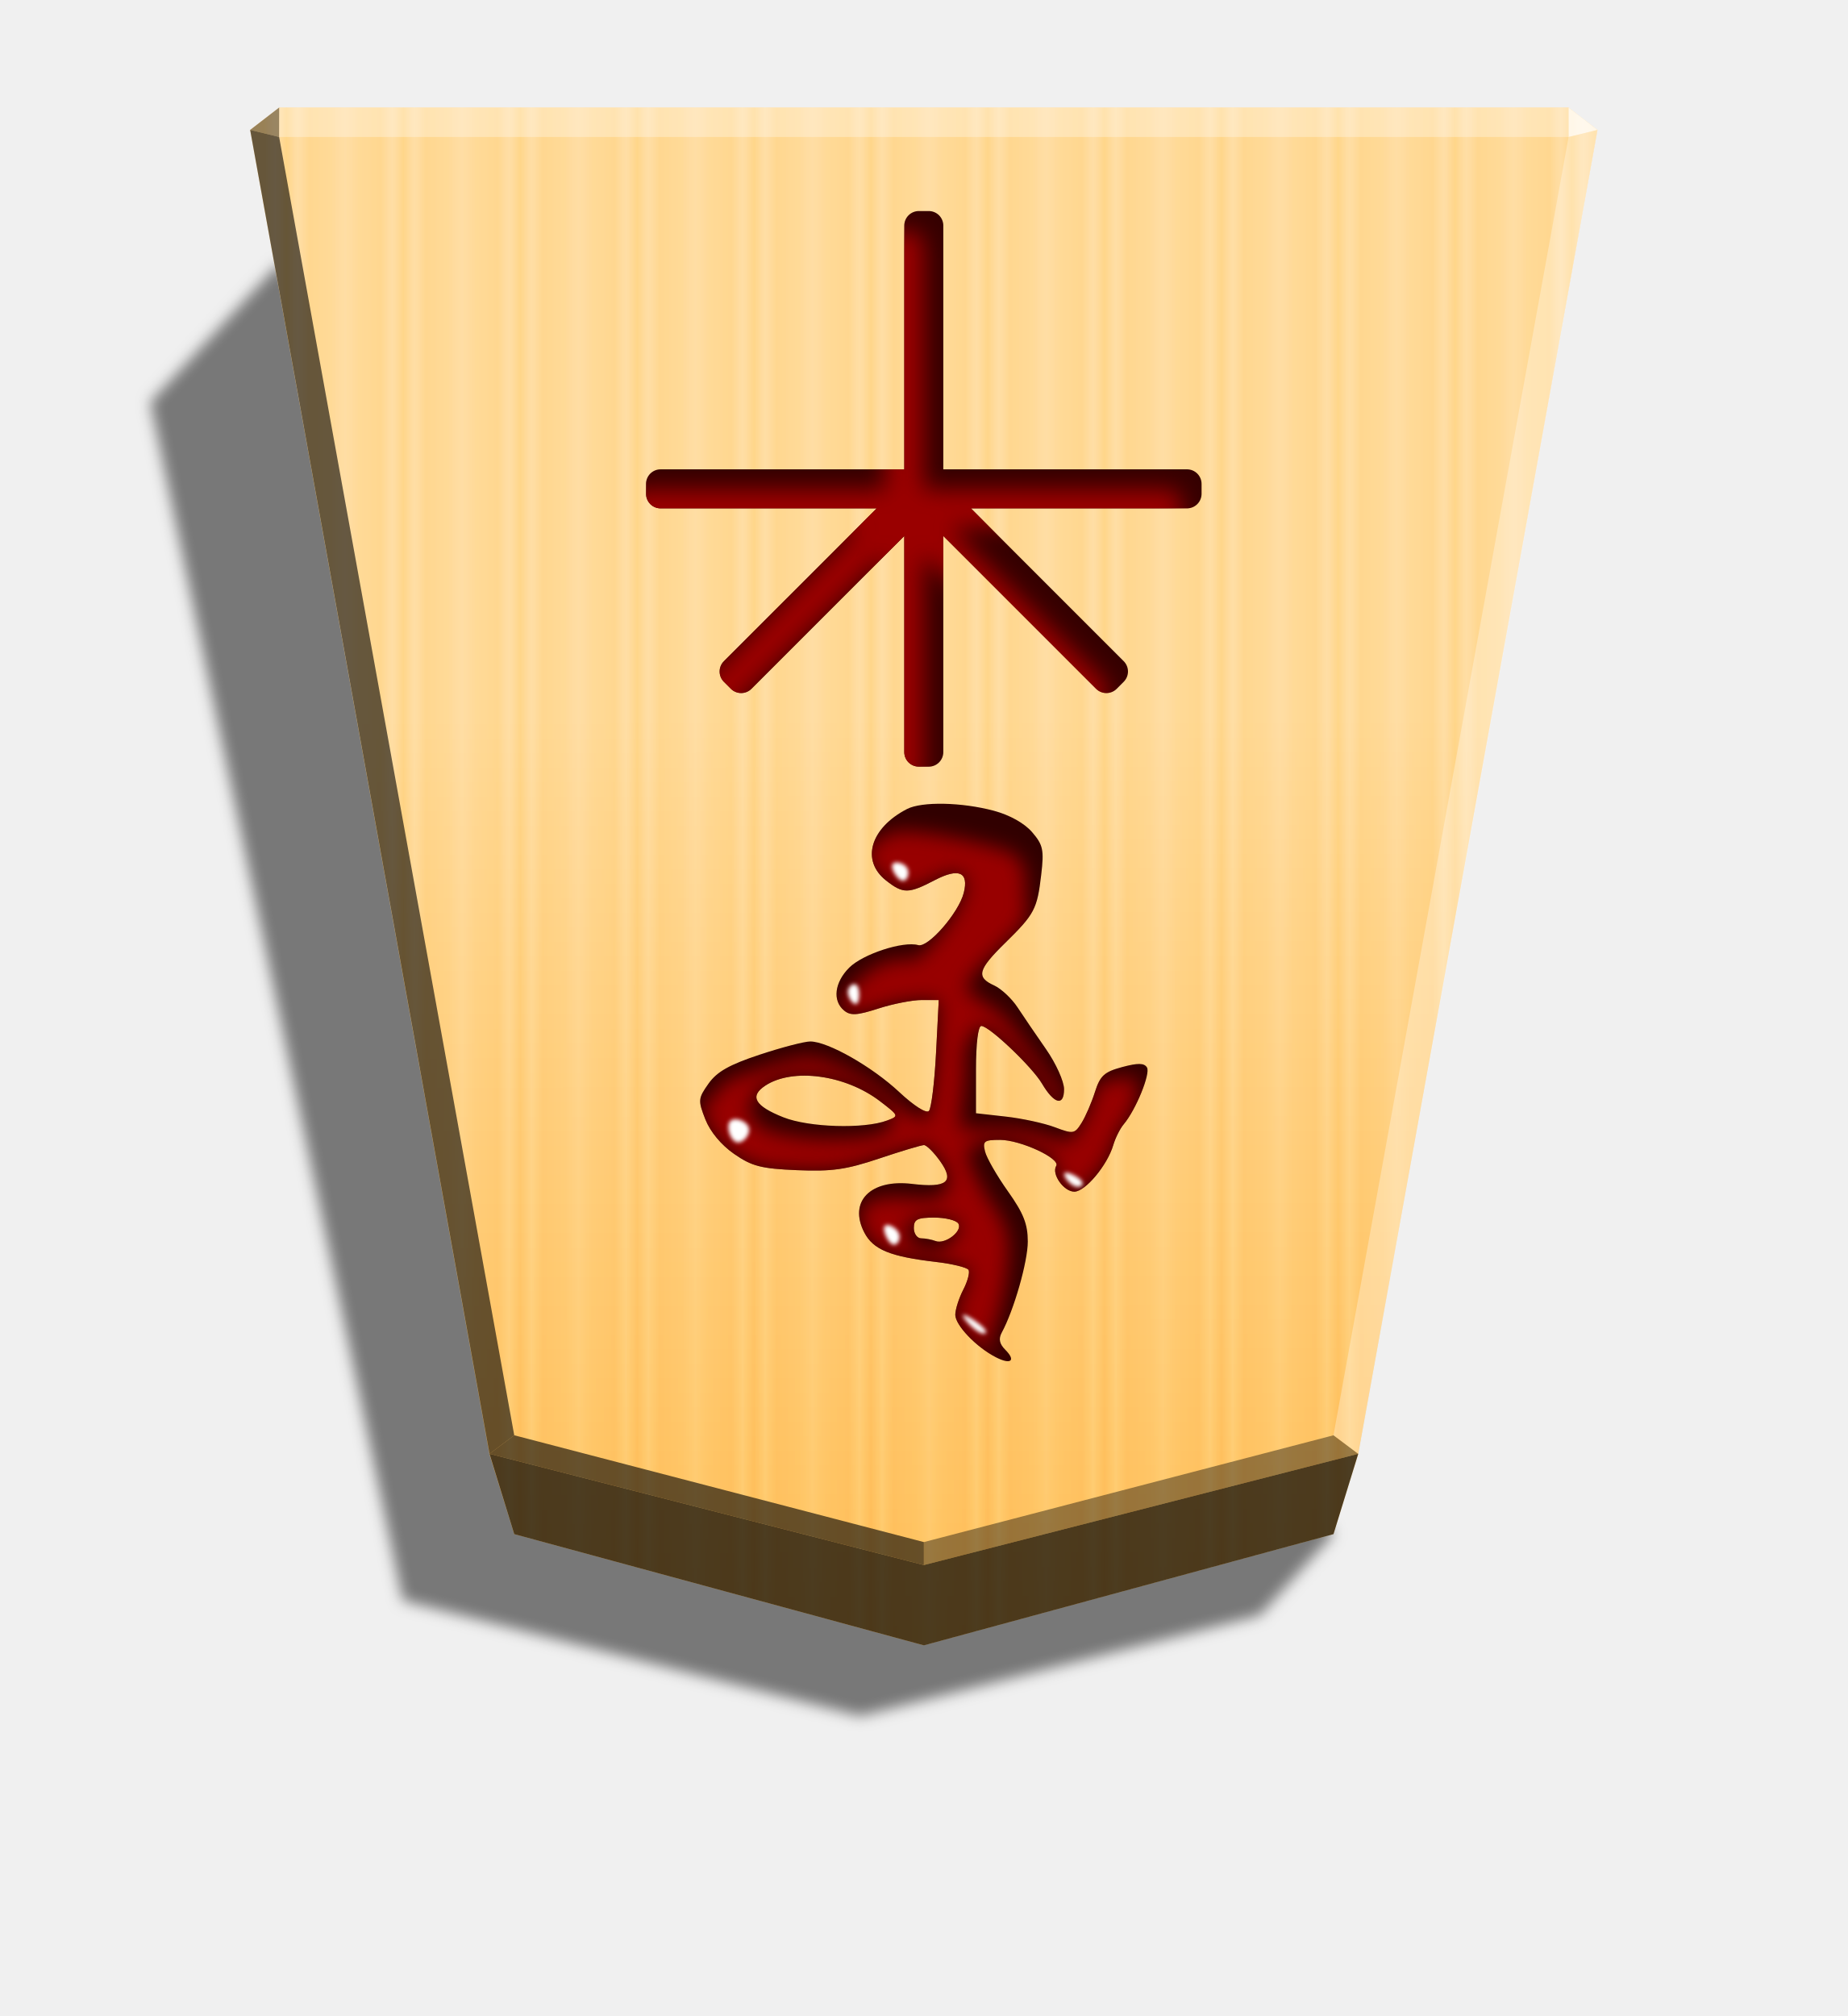
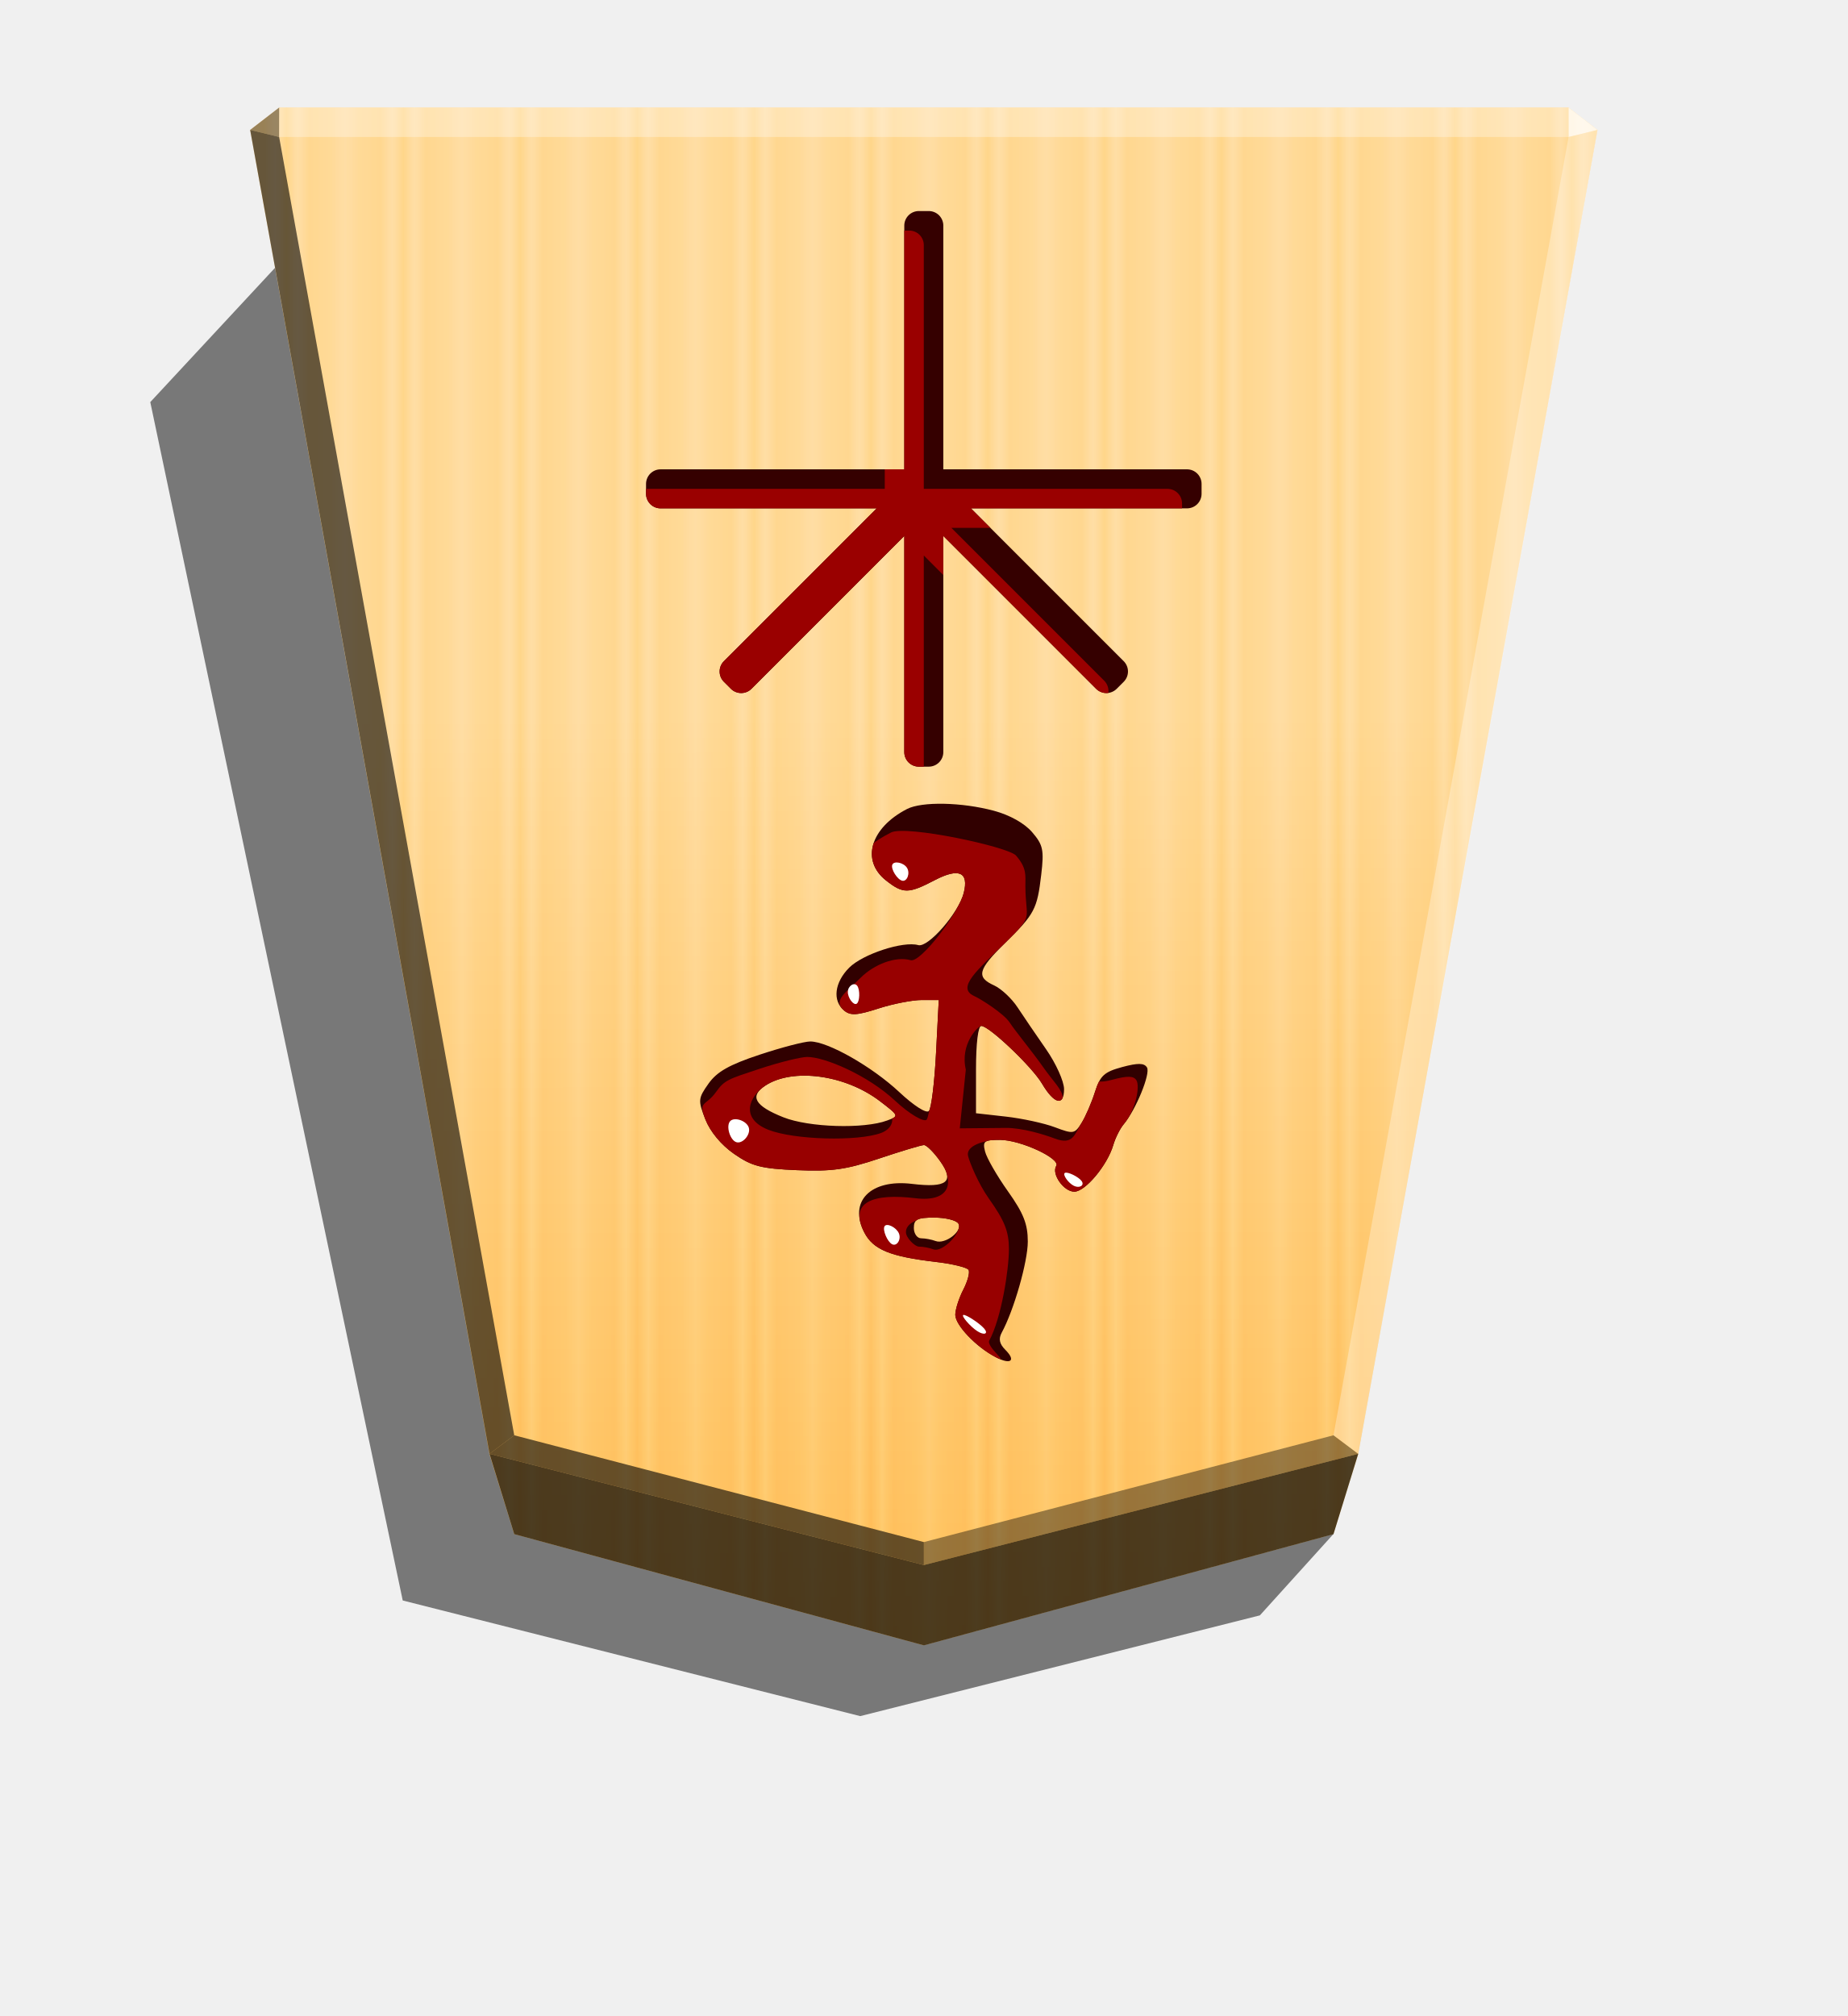
<svg xmlns="http://www.w3.org/2000/svg" width="498.898" height="544.252" viewBox="0 0 1320 1440">
  <defs>
-     <filter id="1NY_svg__a" width="1.028" height="1.023" x="-.014" y="-.011" class="1NY_svg__B">
-       <feGaussianBlur stdDeviation="2.441" />
-     </filter>
-     <filter id="1NY_svg__e" width="1.096" height="1.096" x="-.048" y="-.048" class="1NY_svg__B">
-       <feGaussianBlur stdDeviation="5.51" />
-     </filter>
-     <filter id="1NY_svg__g" width="1.106" height="1.088" x="-.053" y="-.044" class="1NY_svg__B">
-       <feGaussianBlur stdDeviation="6.883" />
-     </filter>
-     <filter id="1NY_svg__m" width="1.429" height="1.527" x="-.214" y="-.264" class="1NY_svg__B">
-       <feGaussianBlur stdDeviation="1.474" />
-     </filter>
-     <filter id="1NY_svg__l" width="1.54" height="1.698" x="-.27" y="-.349" class="1NY_svg__B">
-       <feGaussianBlur stdDeviation="1.474" />
-     </filter>
-     <filter id="1NY_svg__i" width="1.634" height="1.502" x="-.317" y="-.251" class="1NY_svg__B">
-       <feGaussianBlur stdDeviation="1.474" />
-     </filter>
-     <filter id="1NY_svg__h" width="1.476" height="1.427" x="-.238" y="-.213" class="1NY_svg__B">
-       <feGaussianBlur stdDeviation="1.474" />
-     </filter>
-     <filter id="1NY_svg__j" width="1.868" height="1.5" x="-.434" y="-.25" class="1NY_svg__B">
-       <feGaussianBlur stdDeviation="1.474" />
-     </filter>
-     <filter id="1NY_svg__k" width="1.606" height="1.54" x="-.303" y="-.27" class="1NY_svg__B">
-       <feGaussianBlur stdDeviation="1.474" />
-     </filter>
-     <linearGradient id="1NY_svg__b" x1="-1430.769" x2="-1409.955" y1="-77.47" y2="-77.47" gradientUnits="userSpaceOnUse" spreadMethod="reflect">
+     <linearGradient id="1NY_svg__a" x1="-1430.769" x2="-1409.955" y1="-77.47" y2="-77.47" gradientUnits="userSpaceOnUse" spreadMethod="reflect">
      <stop offset="0" stop-color="#ffd285" />
      <stop offset=".232" stop-color="#ffcd79" />
      <stop offset=".616" stop-color="#ffca73" />
      <stop offset=".808" stop-color="#ffd386" />
      <stop offset="1" stop-color="#ffc86e" />
    </linearGradient>
-     <linearGradient id="1NY_svg__c" x1="-905.02" x2="-904.556" y1="-363.658" y2="184.159" gradientUnits="userSpaceOnUse">
+     <linearGradient id="1NY_svg__b" x1="-905.02" x2="-904.556" y1="-363.658" y2="184.159" gradientUnits="userSpaceOnUse">
      <stop offset="0" />
      <stop offset=".603" stop-color="#fff" />
    </linearGradient>
-     <clipPath id="1NY_svg__d">
+     <clipPath id="1NY_svg__c">
      <path stroke-width="1.534" d="M1808.815-1033.572a7.223 7.223 0 0 1-7.239-7.239v-120.827h-120.827a7.223 7.223 0 0 1-7.239-7.239v-4.879a7.223 7.223 0 0 1 7.239-7.239h107.142l-75.763-75.759a7.22 7.22 0 0 1 0-10.237l3.451-3.451a7.223 7.223 0 0 1 10.238 0l75.759 75.763v-107.143a7.223 7.223 0 0 1 7.239-7.239h4.878a7.223 7.223 0 0 1 7.239 7.239v107.143l75.759-75.763a7.223 7.223 0 0 1 10.238 0l3.451 3.451a7.22 7.22 0 0 1 0 10.237l-75.759 75.759h107.139a7.224 7.224 0 0 1 7.239 7.239v4.879a7.224 7.224 0 0 1-7.239 7.239h-120.827v120.827a7.223 7.223 0 0 1-7.239 7.239zm2.436-137.74h.01z" />
    </clipPath>
-     <clipPath id="1NY_svg__f">
+     <clipPath id="1NY_svg__d">
      <path stroke-width="3.7" d="M711.392 390.257c11.292 3.031 21.797 8.91 27.253 15.254 7.844 9.119 8.604 12.659 6.524 30.36-2.904 24.709-4.692 28.086-25.871 48.861-19.399 19.03-20.772 24.355-7.8 30.265 5.076 2.313 12.605 9.354 16.73 15.647s13.292 19.748 20.372 29.9 12.872 23.004 12.872 28.56c0 12.494-7.1 10.706-15.77-3.972-7.114-12.043-37.792-41.197-43.351-41.197-2.278 0-3.783 12.408-3.783 31.185v31.185l21.276 2.391c11.702 1.315 27.497 4.742 35.1 7.616 13.115 4.957 14.09 4.801 19.014-3.049 2.854-4.551 7.159-14.486 9.566-22.079 3.718-11.728 6.642-14.414 19.444-17.861 11.281-3.038 15.739-2.971 17.739.265 2.691 4.355-7.969 30.35-16.669 40.651-2.579 3.053-5.911 9.713-7.406 14.801-4.242 14.441-19.997 33.302-27.818 33.302-7.593 0-16.489-12.682-12.933-18.436 3.236-5.235-25.606-18.566-40.168-18.566-11.376 0-12.526.898-10.663 8.325 1.149 4.579 8.486 17.338 16.304 28.354 11.179 15.749 14.216 23.428 14.216 35.938 0 14.401-9.912 49.03-18.614 65.033-2.403 4.419-1.663 8.053 2.486 12.202 7.878 7.878 4.082 10.948-6.681 5.404-13.993-7.208-28.993-22.898-28.993-30.325 0-3.791 2.566-11.853 5.702-17.917s4.823-12.447 3.749-14.185-11.549-4.28-23.278-5.65c-32.772-3.828-44.834-8.793-51.182-21.069-11.439-22.12 4.449-38.281 34.103-34.69 25.061 3.035 30.607-1.45 20.077-16.237-4.497-6.316-9.693-11.483-11.547-11.483s-16.238 4.319-31.965 9.599c-23.591 7.919-33.858 9.376-58.677 8.325-25.721-1.089-32.244-2.772-44.988-11.606-9.191-6.371-17.066-15.835-20.543-24.684-5.327-13.56-5.201-14.968 2.276-25.541 5.994-8.476 14.836-13.482 36.46-20.643 15.701-5.2 31.991-9.454 36.2-9.454 12.54 0 44.131 17.945 63.522 36.083 10.578 9.895 19.432 15.545 21.256 13.564 1.719-1.867 4.005-20.462 5.08-41.322l1.955-37.927h-12.177c-6.697 0-20.651 2.737-31.008 6.082-15.301 4.942-19.89 5.204-24.476 1.397-8.416-6.985-6.836-20.079 3.693-30.608 9.704-9.704 38.623-19.15 49.285-16.098 7.096 2.032 28.957-23.058 32.544-37.35 3.726-14.846-3.52-18-20.736-9.027-18.805 9.802-22.58 9.827-34.78.231-18.107-14.243-11.269-37.551 14.984-51.072 10.624-5.472 39.153-4.889 62.095 1.268M548.097 586.548c-11.556 7.572-7.608 14.516 12.876 22.653 18.253 7.25 57.508 8.461 74.123 2.286 8.594-3.194 8.541-3.335-5.261-13.862-24.673-18.819-62.168-23.901-81.739-11.078zm106.068 101.694c0 4.07 2.361 7.4 5.248 7.4s7.513.869 10.282 1.932c6.816 2.616 19.557-7.151 16.269-12.471-1.449-2.344-9.196-4.262-17.216-4.262-12.116 0-14.582 1.252-14.582 7.4z" />
    </clipPath>
  </defs>
-   <path d="m-2651.547 193.989 26.181 28.949 142.394 35.891 162.994-41.193 89.945-426.908-45.894-49.39z" filter="url(#1NY_svg__a)" opacity=".5" transform="matrix(-2.0051 0 0 2.0051 -4364.078 706.823)" />
-   <path fill="url(#1NY_svg__b)" d="m-1220.685-320.026-145.941 39.619-8.809 28.459-85.278 471.754 10.349 7.986h459.359l10.348-7.986-85.278-471.754-8.809-28.459z" transform="translate(-1787.64 533.54)scale(-2.0051)" />
-   <path fill="url(#1NY_svg__c)" d="m-905.02-363.658-145.941 39.619-8.809 26.778-85.299 473.438 10.349 7.986 459.384-.003 10.349-7.986-85.284-471.612-8.809-28.601z" opacity=".25" style="mix-blend-mode:overlay" transform="translate(-1154.688 446.054)scale(-2.0051)" />
+   <path d="m952.539 1095.79-52.496 58.046-285.514 71.965-326.82-82.596-180.348-855.993 92.022-99.032z" opacity=".5" />
+   <path fill="url(#1NY_svg__a)" d="m-1220.685-320.026-145.941 39.619-8.809 28.459-85.278 471.754 10.349 7.986h459.359l10.348-7.986-85.278-471.754-8.809-28.459z" transform="translate(-1787.64 533.54)scale(-2.0051)" />
+   <path fill="url(#1NY_svg__b)" d="m-905.02-363.658-145.941 39.619-8.809 26.778-85.299 473.438 10.349 7.986 459.384-.003 10.349-7.986-85.284-471.612-8.809-28.601z" opacity=".25" style="mix-blend-mode:overlay" transform="translate(-1154.688 446.054)scale(-2.0051)" />
  <path d="m199.418 97.854.043-21.064-20.75 16.013zm770.876 940.595-17.664-13.248L660 1101.487v16.402z" opacity=".4" />
  <path d="m349.706 1038.449 17.664-13.248L660 1101.487v16.402z" opacity=".6" />
  <path d="m349.706 1038.449 17.664-13.248L199.418 97.854l-20.707-5.052z" opacity=".6" />
  <g fill="#fff">
    <path d="m970.294 1038.449-17.664-13.248 167.951-927.347 20.707-5.052z" opacity=".3" />
    <path d="m1120.582 97.854-.043-21.064 20.75 16.013z" opacity=".8" />
    <path d="M1120.582 97.854H199.418l.043-21.064h921.077l.043 21.064z" opacity=".3" />
  </g>
  <path d="m367.369 1095.797-17.663-57.348L660 1117.89l310.294-79.441-17.663 57.348L660 1175.238z" opacity=".7" />
  <path fill="#350000" d="M656.441 150.745a10.405 10.405 0 0 0-10.428 10.428v174.064H471.949a10.405 10.405 0 0 0-10.428 10.428v7.028a10.405 10.405 0 0 0 10.428 10.428h154.349L517.154 472.26a10.406 10.406 0 0 0 0 14.748l4.971 4.971a10.406 10.406 0 0 0 14.748 0l109.139-109.144v154.35a10.405 10.405 0 0 0 10.428 10.428h7.028a10.405 10.405 0 0 0 10.428-10.428v-154.35l109.139 109.144a10.406 10.406 0 0 0 14.748 0l4.971-4.971a10.406 10.406 0 0 0 0-14.748L693.616 363.121H847.96a10.405 10.405 0 0 0 10.428-10.428v-7.028a10.405 10.405 0 0 0-10.428-10.428H673.897V161.173a10.405 10.405 0 0 0-10.428-10.428zm3.509 198.429h.014z" />
-   <path fill="#9a0000" d="M1799.134-1043.253a7.223 7.223 0 0 1-7.239-7.239v-120.827h-120.827a7.223 7.223 0 0 1-7.239-7.239v-4.878a7.223 7.223 0 0 1 7.239-7.239h107.143l-75.763-75.759a7.223 7.223 0 0 1 0-10.238l3.451-3.451a7.22 7.22 0 0 1 10.237 0l75.759 75.763v-107.142a7.223 7.223 0 0 1 7.239-7.239h4.879a7.224 7.224 0 0 1 7.239 7.239v107.142l75.759-75.763a7.22 7.22 0 0 1 10.237 0l3.451 3.451a7.223 7.223 0 0 1 0 10.238l-75.759 75.759h107.139a7.224 7.224 0 0 1 7.239 7.239v4.878a7.223 7.223 0 0 1-7.239 7.239h-120.827v120.827a7.223 7.223 0 0 1-7.239 7.239zm2.436-137.74h.01v-.01z" clip-path="url(#1NY_svg__d)" filter="url(#1NY_svg__e)" transform="matrix(1.4406 0 0 -1.4406 -1949.339 -1338.218)" />
+   <path fill="#9a0000" d="M1799.134-1043.253a7.223 7.223 0 0 1-7.239-7.239v-120.827h-120.827a7.223 7.223 0 0 1-7.239-7.239v-4.878a7.223 7.223 0 0 1 7.239-7.239h107.143l-75.763-75.759a7.223 7.223 0 0 1 0-10.238l3.451-3.451a7.22 7.22 0 0 1 10.237 0l75.759 75.763v-107.142a7.223 7.223 0 0 1 7.239-7.239h4.879a7.224 7.224 0 0 1 7.239 7.239v107.142l75.759-75.763a7.22 7.22 0 0 1 10.237 0l3.451 3.451a7.223 7.223 0 0 1 0 10.238l-75.759 75.759h107.139a7.224 7.224 0 0 1 7.239 7.239v4.878a7.223 7.223 0 0 1-7.239 7.239h-120.827v120.827a7.223 7.223 0 0 1-7.239 7.239zm2.436-137.74h.01v-.01z" clip-path="url(#1NY_svg__c)" transform="matrix(1.4406 0 0 -1.4406 -1949.339 -1338.218)" />
  <path fill="#310000" d="M710.07 579.127c11.292 3.031 21.797 8.91 27.253 15.254 7.844 9.119 8.604 12.659 6.524 30.36-2.904 24.709-4.692 28.086-25.871 48.861-19.399 19.03-20.772 24.355-7.8 30.265 5.076 2.313 12.605 9.354 16.73 15.647s13.292 19.748 20.372 29.9 12.872 23.004 12.872 28.56c0 12.494-7.1 10.706-15.77-3.972-7.114-12.043-37.792-41.197-43.351-41.197-2.278 0-3.783 12.408-3.783 31.185v31.185l21.276 2.391c11.702 1.315 27.497 4.742 35.1 7.616 13.115 4.957 14.09 4.801 19.014-3.049 2.854-4.551 7.159-14.486 9.566-22.079 3.718-11.728 6.642-14.414 19.444-17.861 11.281-3.038 15.739-2.971 17.739.265 2.691 4.355-7.968 30.35-16.669 40.651-2.579 3.053-5.911 9.713-7.406 14.801-4.242 14.441-19.997 33.302-27.818 33.302-7.593 0-16.489-12.682-12.933-18.436 3.236-5.235-25.606-18.566-40.168-18.566-11.376 0-12.526.898-10.664 8.325 1.149 4.579 8.486 17.338 16.304 28.354 11.179 15.749 14.216 23.428 14.216 35.938 0 14.401-9.912 49.03-18.614 65.033-2.403 4.419-1.663 8.053 2.486 12.202 7.878 7.878 4.082 10.948-6.681 5.404-13.993-7.208-28.994-22.898-28.994-30.325 0-3.791 2.566-11.853 5.701-17.917s4.823-12.447 3.749-14.185-11.549-4.28-23.277-5.65c-32.772-3.828-44.834-8.793-51.182-21.069-11.439-22.12 4.449-38.281 34.103-34.69 25.061 3.035 30.607-1.45 20.077-16.237-4.497-6.316-9.693-11.483-11.547-11.483s-16.238 4.319-31.965 9.599c-23.591 7.919-33.858 9.376-58.677 8.325-25.721-1.089-32.244-2.772-44.988-11.606-9.191-6.371-17.066-15.835-20.543-24.684-5.327-13.56-5.201-14.968 2.275-25.541 5.994-8.476 14.836-13.482 36.46-20.643 15.701-5.2 31.991-9.454 36.2-9.454 12.54 0 44.131 17.945 63.522 36.083 10.578 9.895 19.432 15.545 21.256 13.564 1.719-1.867 4.005-20.462 5.08-41.322l1.955-37.927h-12.177c-6.697 0-20.651 2.737-31.008 6.082-15.301 4.942-19.889 5.204-24.476 1.397-8.416-6.985-6.836-20.079 3.693-30.608 9.704-9.704 38.623-19.15 49.285-16.098 7.096 2.032 28.957-23.058 32.544-37.35 3.726-14.846-3.52-18-20.736-9.027-18.805 9.802-22.58 9.827-34.78.231-18.107-14.243-11.269-37.551 14.984-51.072 10.624-5.472 39.153-4.889 62.095 1.268zM546.775 775.418c-11.556 7.572-7.608 14.516 12.876 22.653 18.253 7.25 57.508 8.461 74.123 2.286 8.594-3.194 8.541-3.335-5.261-13.862-24.673-18.819-62.168-23.901-81.739-11.078zm106.068 101.694c0 4.07 2.361 7.4 5.248 7.4s7.513.869 10.282 1.932c6.816 2.616 19.557-7.151 16.269-12.471-1.449-2.344-9.196-4.262-17.216-4.262-12.116 0-14.582 1.252-14.582 7.4z" />
-   <path fill="#980000" d="M727.204 422.29c7.844 9.119 6.608 14.092 6.639 21.67.101 24.878 6.634 19.996-14.545 40.771-19.399 19.03-35.064 31.906-22.092 37.816 5.076 2.313 21.234 12.59 25.359 18.882s16.798 21.635 23.877 31.787 14.078 16.472 14.078 22.028c0 12.494-6.148 4.564-14.818-10.113-7.114-12.043-37.792-41.197-43.351-41.197-2.278 0-15.333 12.899-11.064 31.185l-4.315 41.972 32.871-.306c11.775-.11 27.497 4.742 35.1 7.616 13.115 4.957 14.09-3.289 19.014-11.139 2.854-4.551 7.159-14.486 9.566-22.079 3.718-11.728-.909-5.246 11.893-8.693 11.281-3.038 15.739-2.971 17.739.265 2.691 4.355-.418 21.182-9.119 31.482-2.579 3.053-5.911 9.713-7.406 14.801-4.242 14.441-19.997 33.302-27.818 33.302-7.593 0-16.489-12.682-12.933-18.436 3.236-5.235-25.606-18.566-40.168-18.566-11.376 0-24.661 4.134-22.798 11.561 1.149 4.579 7.137 19.496 14.956 30.511 11.179 15.749 14.216 23.428 14.216 35.938 0 14.401-5.328 49.3-14.03 65.303-2.403 4.419 15.467 17.487 4.704 11.943-13.993-7.208-28.993-22.898-28.993-30.325 0-3.791 2.566-11.853 5.702-17.917s4.823-12.447 3.749-14.185-11.549-4.28-23.277-5.65c-32.772-3.828-44.834-8.793-51.182-21.069-11.439-22.12 6.876-28.034 36.53-24.443 25.061 3.035 28.18-11.697 17.65-26.484-4.497-6.316-9.693-11.483-11.547-11.483s-16.238 4.319-31.965 9.599c-23.591 7.919-33.858 9.376-58.677 8.325-25.721-1.089-32.244-2.772-44.988-11.606-9.191-6.371-17.066-15.835-20.543-24.684-5.327-13.56.192-9.036 7.669-19.608 5.994-8.476 8.904-9.168 30.528-16.329 15.701-5.2 30.373-8.645 34.582-8.645 12.54 0 43.322 13.091 62.713 31.229 10.578 9.895 20.781 15.545 22.604 13.564 1.719-1.867 5.623-26.664 6.698-47.524l1.955-37.927H659.79c-6.697 0-20.651 2.737-31.008 6.082-15.301 4.942-19.89 5.204-24.476 1.397-8.416-6.985 1.253-12.798 11.783-23.328 9.704-9.704 25.14-15.644 35.802-12.592 7.096 2.032 34.35-33.844 37.938-48.137 3.726-14.846-3.52-18-20.736-9.027-18.805 9.802-22.58 9.827-34.78.231-18.107-14.243-22.71-20.771 3.543-34.292 10.624-5.472 83.892 10.178 89.348 16.522zM548.097 586.548c-11.556 7.572-18.395 23.415 2.09 31.552 18.253 7.25 63.98 8.461 80.595 2.286 8.594-3.194 12.855-12.234-.946-22.76-24.673-18.819-62.168-23.901-81.739-11.078m100.406 104.661c0 4.07 6.406 10.367 9.293 10.367s7.513.869 10.282 1.932c6.816 2.616 21.175-13.083 17.887-18.404-1.449-2.344-9.196-4.262-17.216-4.262-12.116 0-20.245 4.218-20.245 10.367z" clip-path="url(#1NY_svg__f)" filter="url(#1NY_svg__g)" transform="translate(-1.321 188.87)" />
-   <g fill="#fff">
-     <path d="M1492.568 626.949c4.469 1.526 10.458-5.357 8.984-10.325s-10.413-8.022-13.408-4.58-.045 13.379 4.424 14.905" filter="url(#1NY_svg__h)" transform="translate(-966.608 188.87)" />
-     <path d="M1603.956 699.884c3.415 1.692 6.623-3.492 4.814-7.776s-8.64-7.67-10.245-5.078 2.017 11.162 5.431 12.853z" filter="url(#1NY_svg__i)" transform="translate(-966.608 188.87)" />
-     <path d="M1578.605 528.069c2.237-1.423 2.504-9.952.4-12.796s-6.58.002-6.713 4.268 4.076 9.95 6.313 8.528" filter="url(#1NY_svg__j)" transform="translate(-966.608 188.87)" />
-     <path d="M1611.192 440.22c3.507.718 5.749-5.425 3.364-9.216s-9.402-5.229-10.524-2.156 3.653 10.654 7.16 11.373z" filter="url(#1NY_svg__k)" transform="translate(-966.608 188.87)" />
-     <path d="M1733.797 658.151c4.006 1.952 7.708-.287 5.554-3.359s-10.167-6.978-12.019-5.858 2.459 7.265 6.465 9.217" filter="url(#1NY_svg__l)" transform="translate(-966.608 188.87)" />
-     <path d="M1654.776 750.394c1.648-.614 11.581 5.844 14.899 9.684s.023 5.067-4.943 1.84-11.604-10.911-9.956-11.524" filter="url(#1NY_svg__m)" transform="translate(-966.608 188.87)" />
-   </g>
+   <path fill="#980000" d="M727.204 422.29c7.844 9.119 6.608 14.092 6.639 21.67.101 24.878 6.634 19.996-14.545 40.771-19.399 19.03-35.064 31.906-22.092 37.816 5.076 2.313 21.234 12.59 25.359 18.882s16.798 21.635 23.877 31.787 14.078 16.472 14.078 22.028c0 12.494-6.148 4.564-14.818-10.113-7.114-12.043-37.792-41.197-43.351-41.197-2.278 0-15.333 12.899-11.064 31.185l-4.315 41.972 32.871-.306c11.775-.11 27.497 4.742 35.1 7.616 13.115 4.957 14.09-3.289 19.014-11.139 2.854-4.551 7.159-14.486 9.566-22.079 3.718-11.728-.909-5.246 11.893-8.693 11.281-3.038 15.739-2.971 17.739.265 2.691 4.355-.418 21.182-9.119 31.482-2.579 3.053-5.911 9.713-7.406 14.801-4.242 14.441-19.997 33.302-27.818 33.302-7.593 0-16.489-12.682-12.933-18.436 3.236-5.235-25.606-18.566-40.168-18.566-11.376 0-24.661 4.134-22.798 11.561 1.149 4.579 7.137 19.496 14.956 30.511 11.179 15.749 14.216 23.428 14.216 35.938 0 14.401-5.328 49.3-14.03 65.303-2.403 4.419 15.467 17.487 4.704 11.943-13.993-7.208-28.993-22.898-28.993-30.325 0-3.791 2.566-11.853 5.702-17.917s4.823-12.447 3.749-14.185-11.549-4.28-23.277-5.65c-32.772-3.828-44.834-8.793-51.182-21.069-11.439-22.12 6.876-28.034 36.53-24.443 25.061 3.035 28.18-11.697 17.65-26.484-4.497-6.316-9.693-11.483-11.547-11.483s-16.238 4.319-31.965 9.599c-23.591 7.919-33.858 9.376-58.677 8.325-25.721-1.089-32.244-2.772-44.988-11.606-9.191-6.371-17.066-15.835-20.543-24.684-5.327-13.56.192-9.036 7.669-19.608 5.994-8.476 8.904-9.168 30.528-16.329 15.701-5.2 30.373-8.645 34.582-8.645 12.54 0 43.322 13.091 62.713 31.229 10.578 9.895 20.781 15.545 22.604 13.564 1.719-1.867 5.623-26.664 6.698-47.524l1.955-37.927H659.79c-6.697 0-20.651 2.737-31.008 6.082-15.301 4.942-19.89 5.204-24.476 1.397-8.416-6.985 1.253-12.798 11.783-23.328 9.704-9.704 25.14-15.644 35.802-12.592 7.096 2.032 34.35-33.844 37.938-48.137 3.726-14.846-3.52-18-20.736-9.027-18.805 9.802-22.58 9.827-34.78.231-18.107-14.243-22.71-20.771 3.543-34.292 10.624-5.472 83.892 10.178 89.348 16.522zM548.097 586.548c-11.556 7.572-18.395 23.415 2.09 31.552 18.253 7.25 63.98 8.461 80.595 2.286 8.594-3.194 12.855-12.234-.946-22.76-24.673-18.819-62.168-23.901-81.739-11.078m100.406 104.661c0 4.07 6.406 10.367 9.293 10.367s7.513.869 10.282 1.932c6.816 2.616 21.175-13.083 17.887-18.404-1.449-2.344-9.196-4.262-17.216-4.262-12.116 0-20.245 4.218-20.245 10.367z" clip-path="url(#1NY_svg__d)" transform="translate(-1.321 188.87)" />
+   <path fill="#fff" d="M525.96 815.819c4.469 1.526 10.458-5.357 8.984-10.325s-10.413-8.022-13.408-4.58-.045 13.379 4.424 14.905m111.388 72.935c3.415 1.692 6.623-3.492 4.814-7.776s-8.64-7.67-10.245-5.078 2.017 11.162 5.431 12.853zm-25.351-171.815c2.237-1.423 2.504-9.952.4-12.796s-6.58.002-6.713 4.268 4.076 9.95 6.313 8.528m32.587-87.849c3.507.718 5.749-5.425 3.364-9.216s-9.402-5.229-10.524-2.156 3.653 10.654 7.16 11.373zm122.605 217.931c4.006 1.952 7.708-.287 5.554-3.359s-10.167-6.978-12.019-5.858 2.459 7.265 6.465 9.217m-79.021 92.243c1.648-.614 11.581 5.844 14.899 9.684s.023 5.067-4.943 1.84-11.604-10.911-9.956-11.524" />
</svg>
